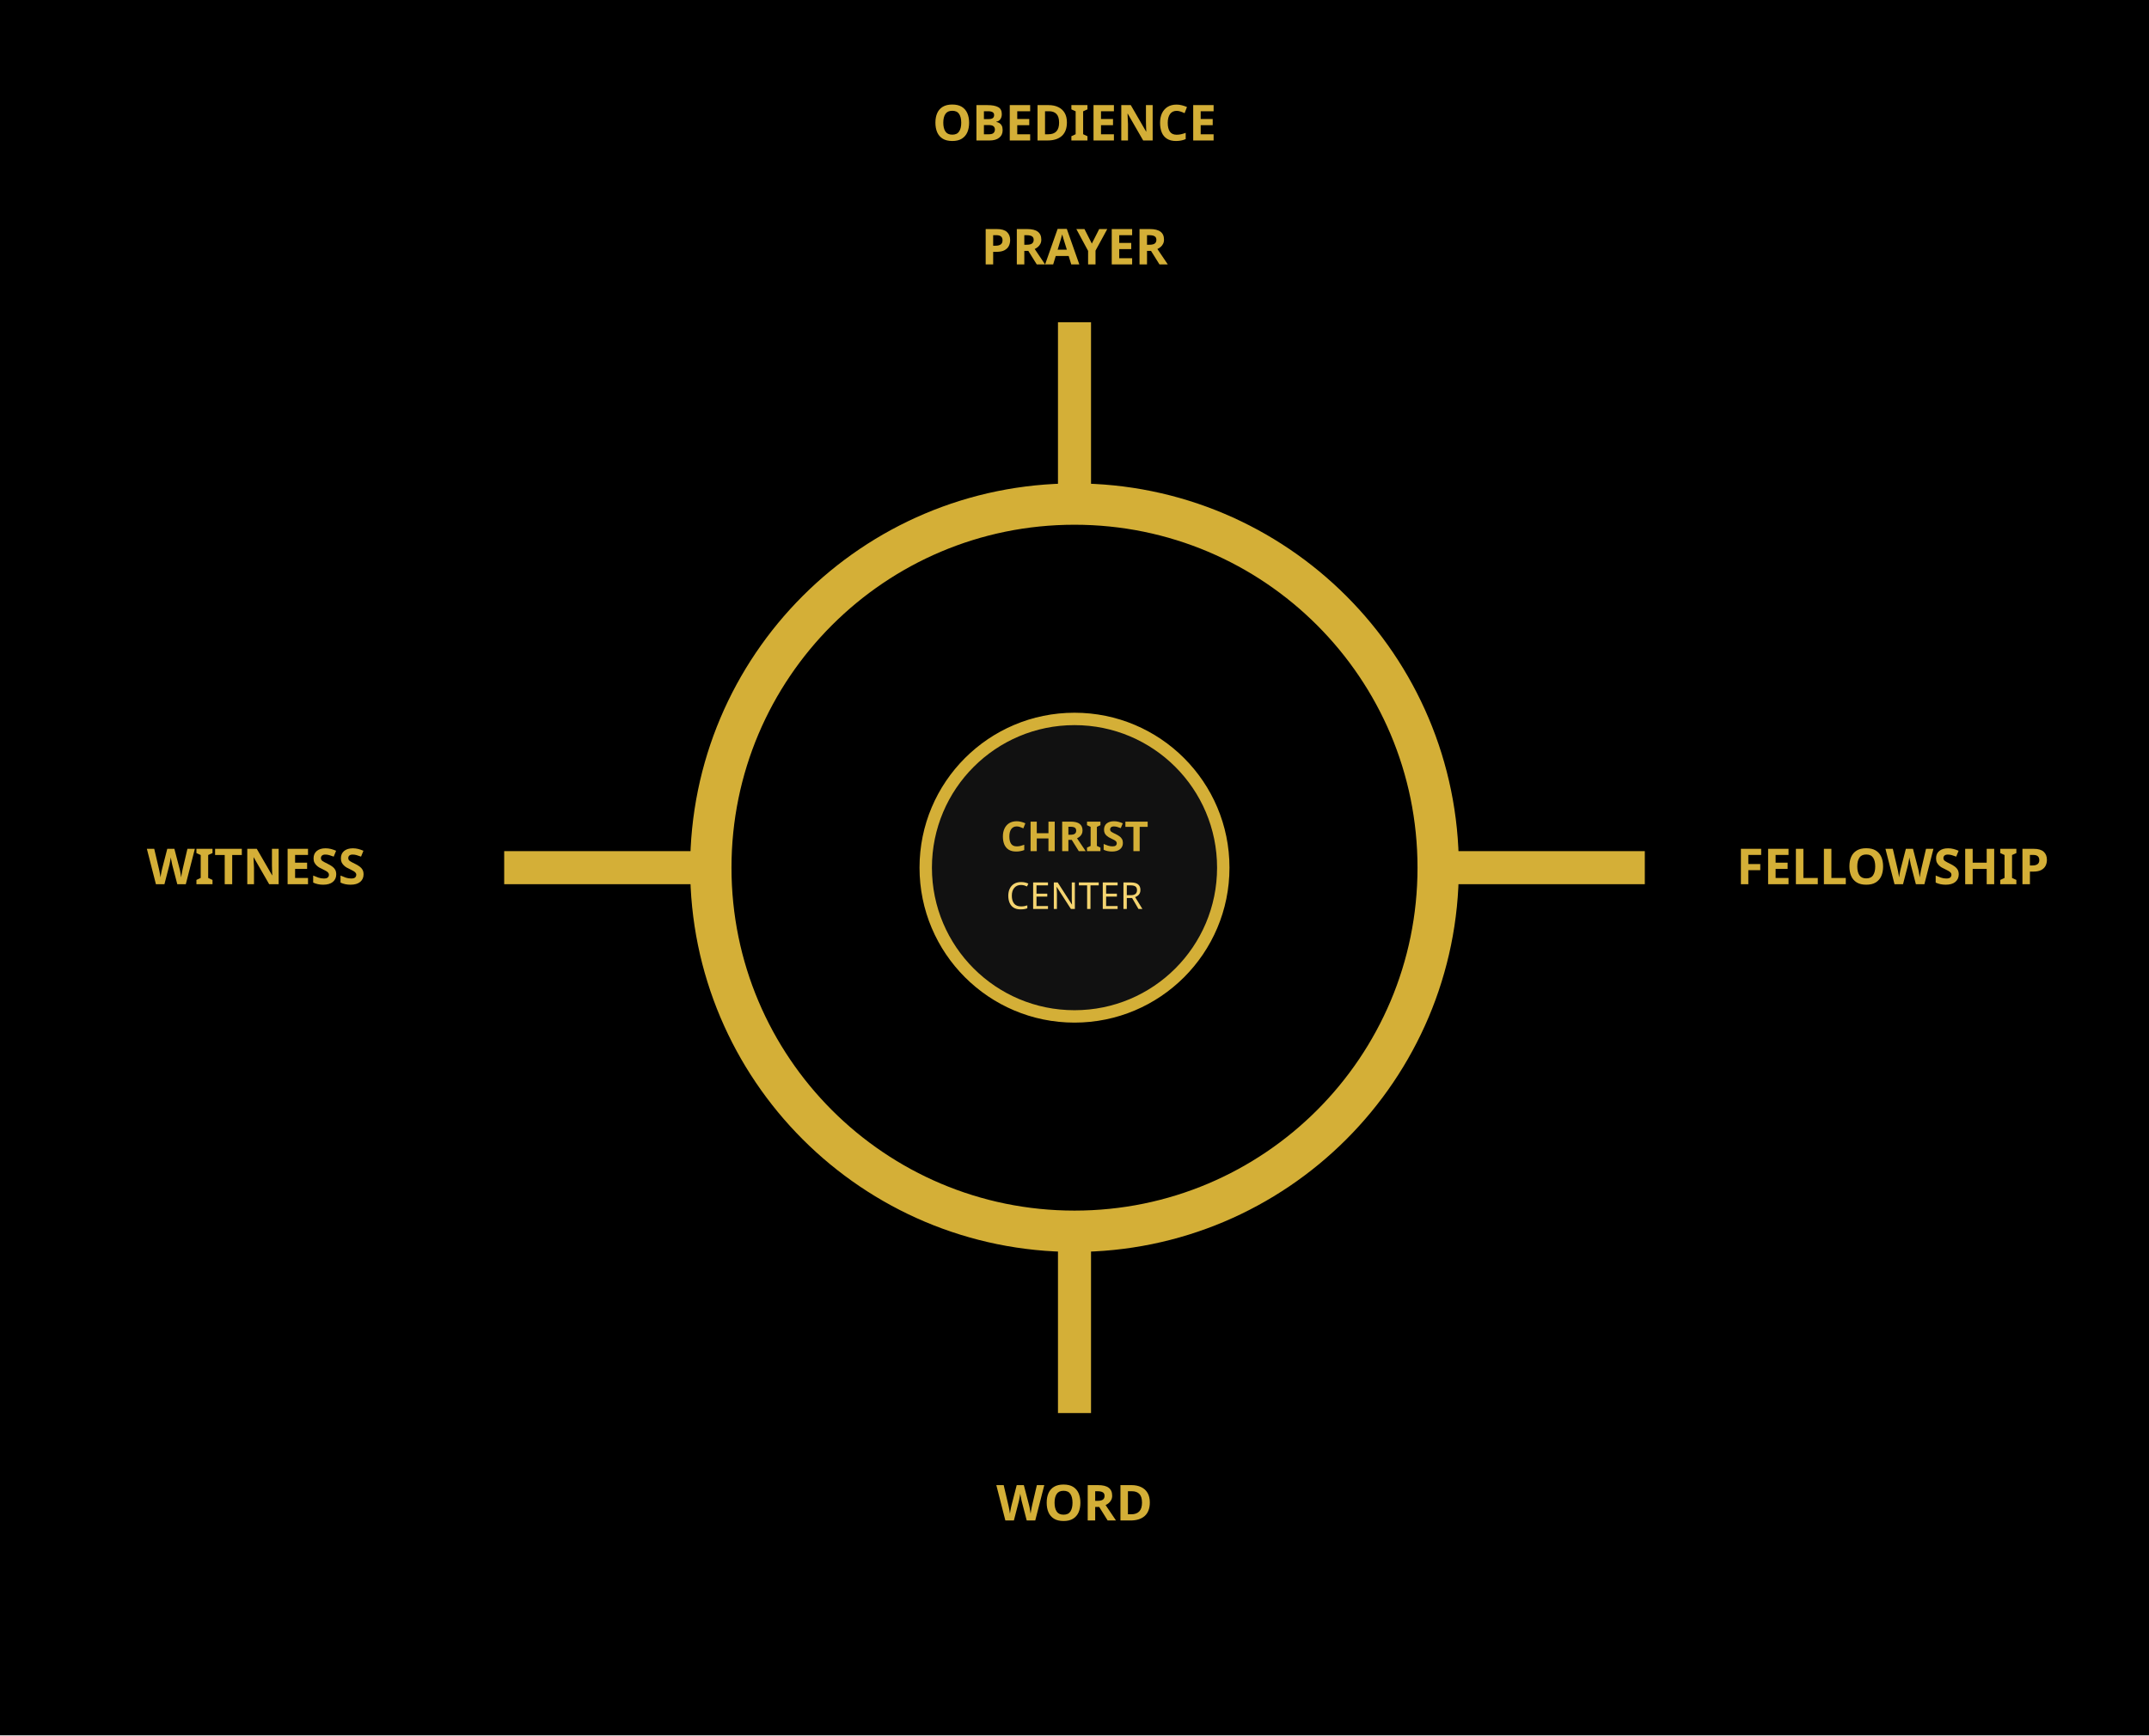
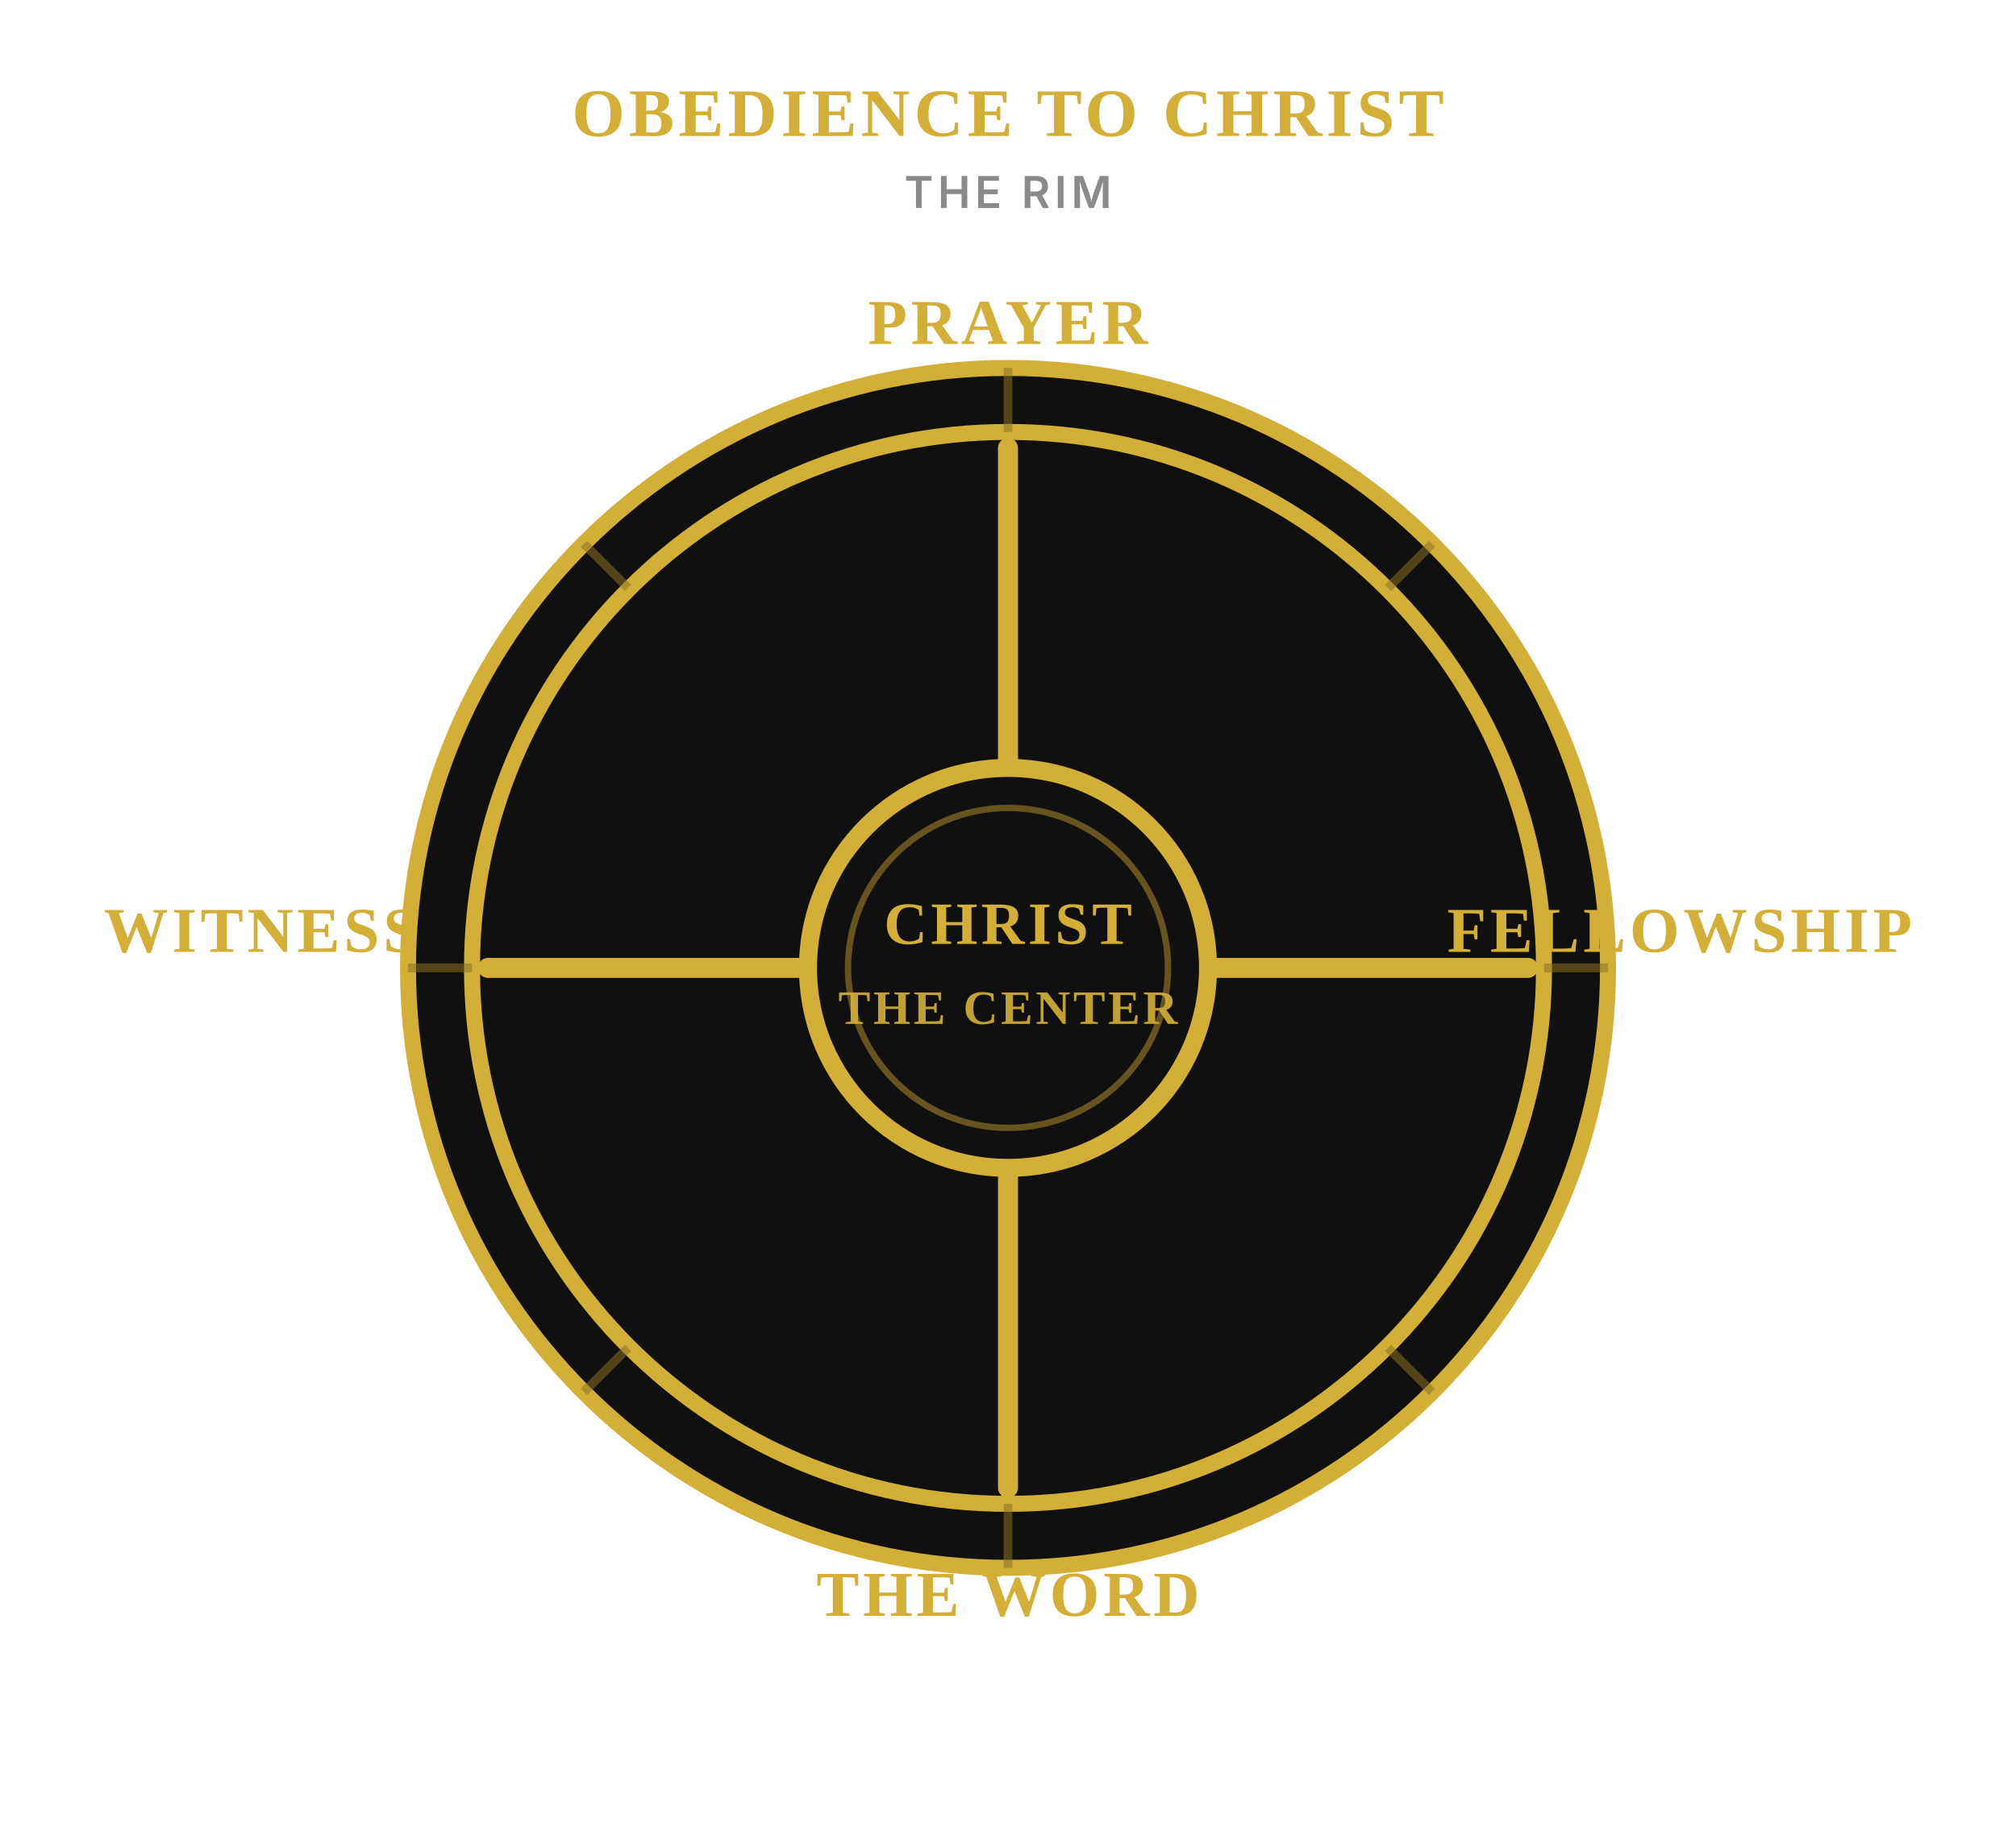
- <svg xmlns="http://www.w3.org/2000/svg" viewBox="0 0 520 420" role="img" aria-labelledby="twTitle twDesc">
-   <rect width="520" height="420" fill="#000" />
-   <g class="spoke" data-part="rim" tabindex="0" role="button" aria-label="Obedience to Christ — rim">
-     <circle cx="260" cy="210" r="88" fill="none" stroke="#D4AF37" stroke-width="10" />
-     <text x="260" y="34" text-anchor="middle" fill="#D4AF37" font-size="12" font-family="system-ui,sans-serif" font-weight="700">OBEDIENCE</text>
+ <svg xmlns="http://www.w3.org/2000/svg" viewBox="-22 0 504 460" role="img" aria-labelledby="whTitle whDesc">
+   <style>
+     .ink    { stroke: var(--dia-ink, #D4AF37); fill: none; stroke-linecap: round; stroke-linejoin: round; }
+     .body   { fill: var(--dia-fill, #101010); }
+     .accent { stroke: var(--dia-accent, #8a6f22); fill: none; }
+     .lbl    { fill: var(--dia-ink, #D4AF37); font-family: "Playfair Display", Georgia, "Times New Roman", serif;
+               font-weight: 700; letter-spacing: .06em; }
+     .sub    { fill: var(--dia-muted, #8a8a8a); font-family: Inter, system-ui, sans-serif;
+               font-weight: 600; font-size: 11px; letter-spacing: .1em; }
+     [data-part] { cursor: pointer; }
+     [data-part].is-on .ink   { stroke: var(--dia-ink-on, #F4D470); stroke-width: 7; }
+     [data-part].is-on .lbl   { fill: var(--dia-ink-on, #F4D470); }
+     [data-part].is-on .spoke { stroke: var(--dia-ink-on, #F4D470); }
+   </style>
+   <g data-part="rim" tabindex="0" role="button" aria-label="Obedience to Christ — the rim">
+     <circle class="body" cx="230" cy="242" r="150" />
+     <circle class="ink" cx="230" cy="242" r="150" stroke-width="4" />
+     <circle class="ink" cx="230" cy="242" r="134" stroke-width="4" />
+     <g class="accent" stroke-width="2.2" opacity=".55">
+       <line x1="230" y1="92" x2="230" y2="108" />
+       <line x1="230" y1="376" x2="230" y2="392" />
+       <line x1="80" y1="242" x2="96" y2="242" />
+       <line x1="364" y1="242" x2="380" y2="242" />
+       <line x1="124" y1="136" x2="135" y2="147" />
+       <line x1="325" y1="337" x2="336" y2="348" />
+       <line x1="336" y1="136" x2="325" y2="147" />
+       <line x1="135" y1="337" x2="124" y2="348" />
+     </g>
+     <text class="lbl" x="230" y="34" font-size="17" text-anchor="middle">OBEDIENCE TO CHRIST</text>
+     <text class="sub" x="230" y="52" text-anchor="middle">THE RIM</text>
  </g>
-   <g class="spoke" data-part="prayer" tabindex="0" role="button" aria-label="Prayer — spoke up">
-     <line x1="260" y1="122" x2="260" y2="78" stroke="#D4AF37" stroke-width="8" />
-     <text x="260" y="64" text-anchor="middle" fill="#D4AF37" font-size="12" font-family="system-ui,sans-serif" font-weight="700">PRAYER</text>
+   <g data-part="prayer" tabindex="0" role="button" aria-label="Prayer — upward spoke">
+     <path class="ink spoke" stroke-width="5" d="M230 194 L230 112" />
+     <text class="lbl" x="230" y="86" font-size="16" text-anchor="middle">PRAYER</text>
  </g>
-   <g class="spoke" data-part="word" tabindex="0" role="button" aria-label="The Word — spoke down">
-     <line x1="260" y1="298" x2="260" y2="342" stroke="#D4AF37" stroke-width="8" />
-     <text x="260" y="368" text-anchor="middle" fill="#D4AF37" font-size="12" font-family="system-ui,sans-serif" font-weight="700">WORD</text>
+   <g data-part="word" tabindex="0" role="button" aria-label="The Word — downward spoke">
+     <path class="ink spoke" stroke-width="5" d="M230 290 L230 372" />
+     <text class="lbl" x="230" y="404" font-size="16" text-anchor="middle">THE WORD</text>
  </g>
-   <g class="spoke" data-part="fellowship" tabindex="0" role="button" aria-label="Fellowship — spoke right">
-     <line x1="348" y1="210" x2="398" y2="210" stroke="#D4AF37" stroke-width="8" />
-     <text x="458" y="214" text-anchor="middle" fill="#D4AF37" font-size="12" font-family="system-ui,sans-serif" font-weight="700">FELLOWSHIP</text>
+   <g data-part="fellowship" tabindex="0" role="button" aria-label="Fellowship — right spoke">
+     <path class="ink spoke" stroke-width="5" d="M278 242 L360 242" />
+     <text class="lbl" x="456" y="238" font-size="16" text-anchor="end">FELLOWSHIP</text>
  </g>
-   <g class="spoke" data-part="witness" tabindex="0" role="button" aria-label="Witnessing — spoke left">
-     <line x1="172" y1="210" x2="122" y2="210" stroke="#D4AF37" stroke-width="8" />
-     <text x="62" y="214" text-anchor="middle" fill="#D4AF37" font-size="12" font-family="system-ui,sans-serif" font-weight="700">WITNESS</text>
+   <g data-part="witness" tabindex="0" role="button" aria-label="Witness — left spoke">
+     <path class="ink spoke" stroke-width="5" d="M182 242 L100 242" />
+     <text class="lbl" x="4" y="238" font-size="16" text-anchor="start">WITNESS</text>
  </g>
-   <g class="spoke" data-part="hub" tabindex="0" role="button" aria-label="Christ the Center — hub">
-     <circle cx="260" cy="210" r="36" fill="#111" stroke="#D4AF37" stroke-width="3" />
-     <text x="260" y="206" text-anchor="middle" fill="#D4AF37" font-size="10" font-family="system-ui,sans-serif" font-weight="700">CHRIST</text>
-     <text x="260" y="220" text-anchor="middle" fill="#F4D470" font-size="9" font-family="system-ui,sans-serif">CENTER</text>
+   <g data-part="hub" tabindex="0" role="button" aria-label="Christ the Center — the hub">
+     <circle class="body" cx="230" cy="242" r="50" />
+     <circle class="ink" cx="230" cy="242" r="50" stroke-width="4.5" />
+     <circle class="accent" cx="230" cy="242" r="40" stroke-width="1.6" opacity=".7" />
+     <text class="lbl" x="230" y="236" font-size="15" text-anchor="middle">CHRIST</text>
+     <text class="lbl" x="230" y="256" font-size="12" text-anchor="middle" opacity=".9">THE CENTER</text>
  </g>
</svg>
